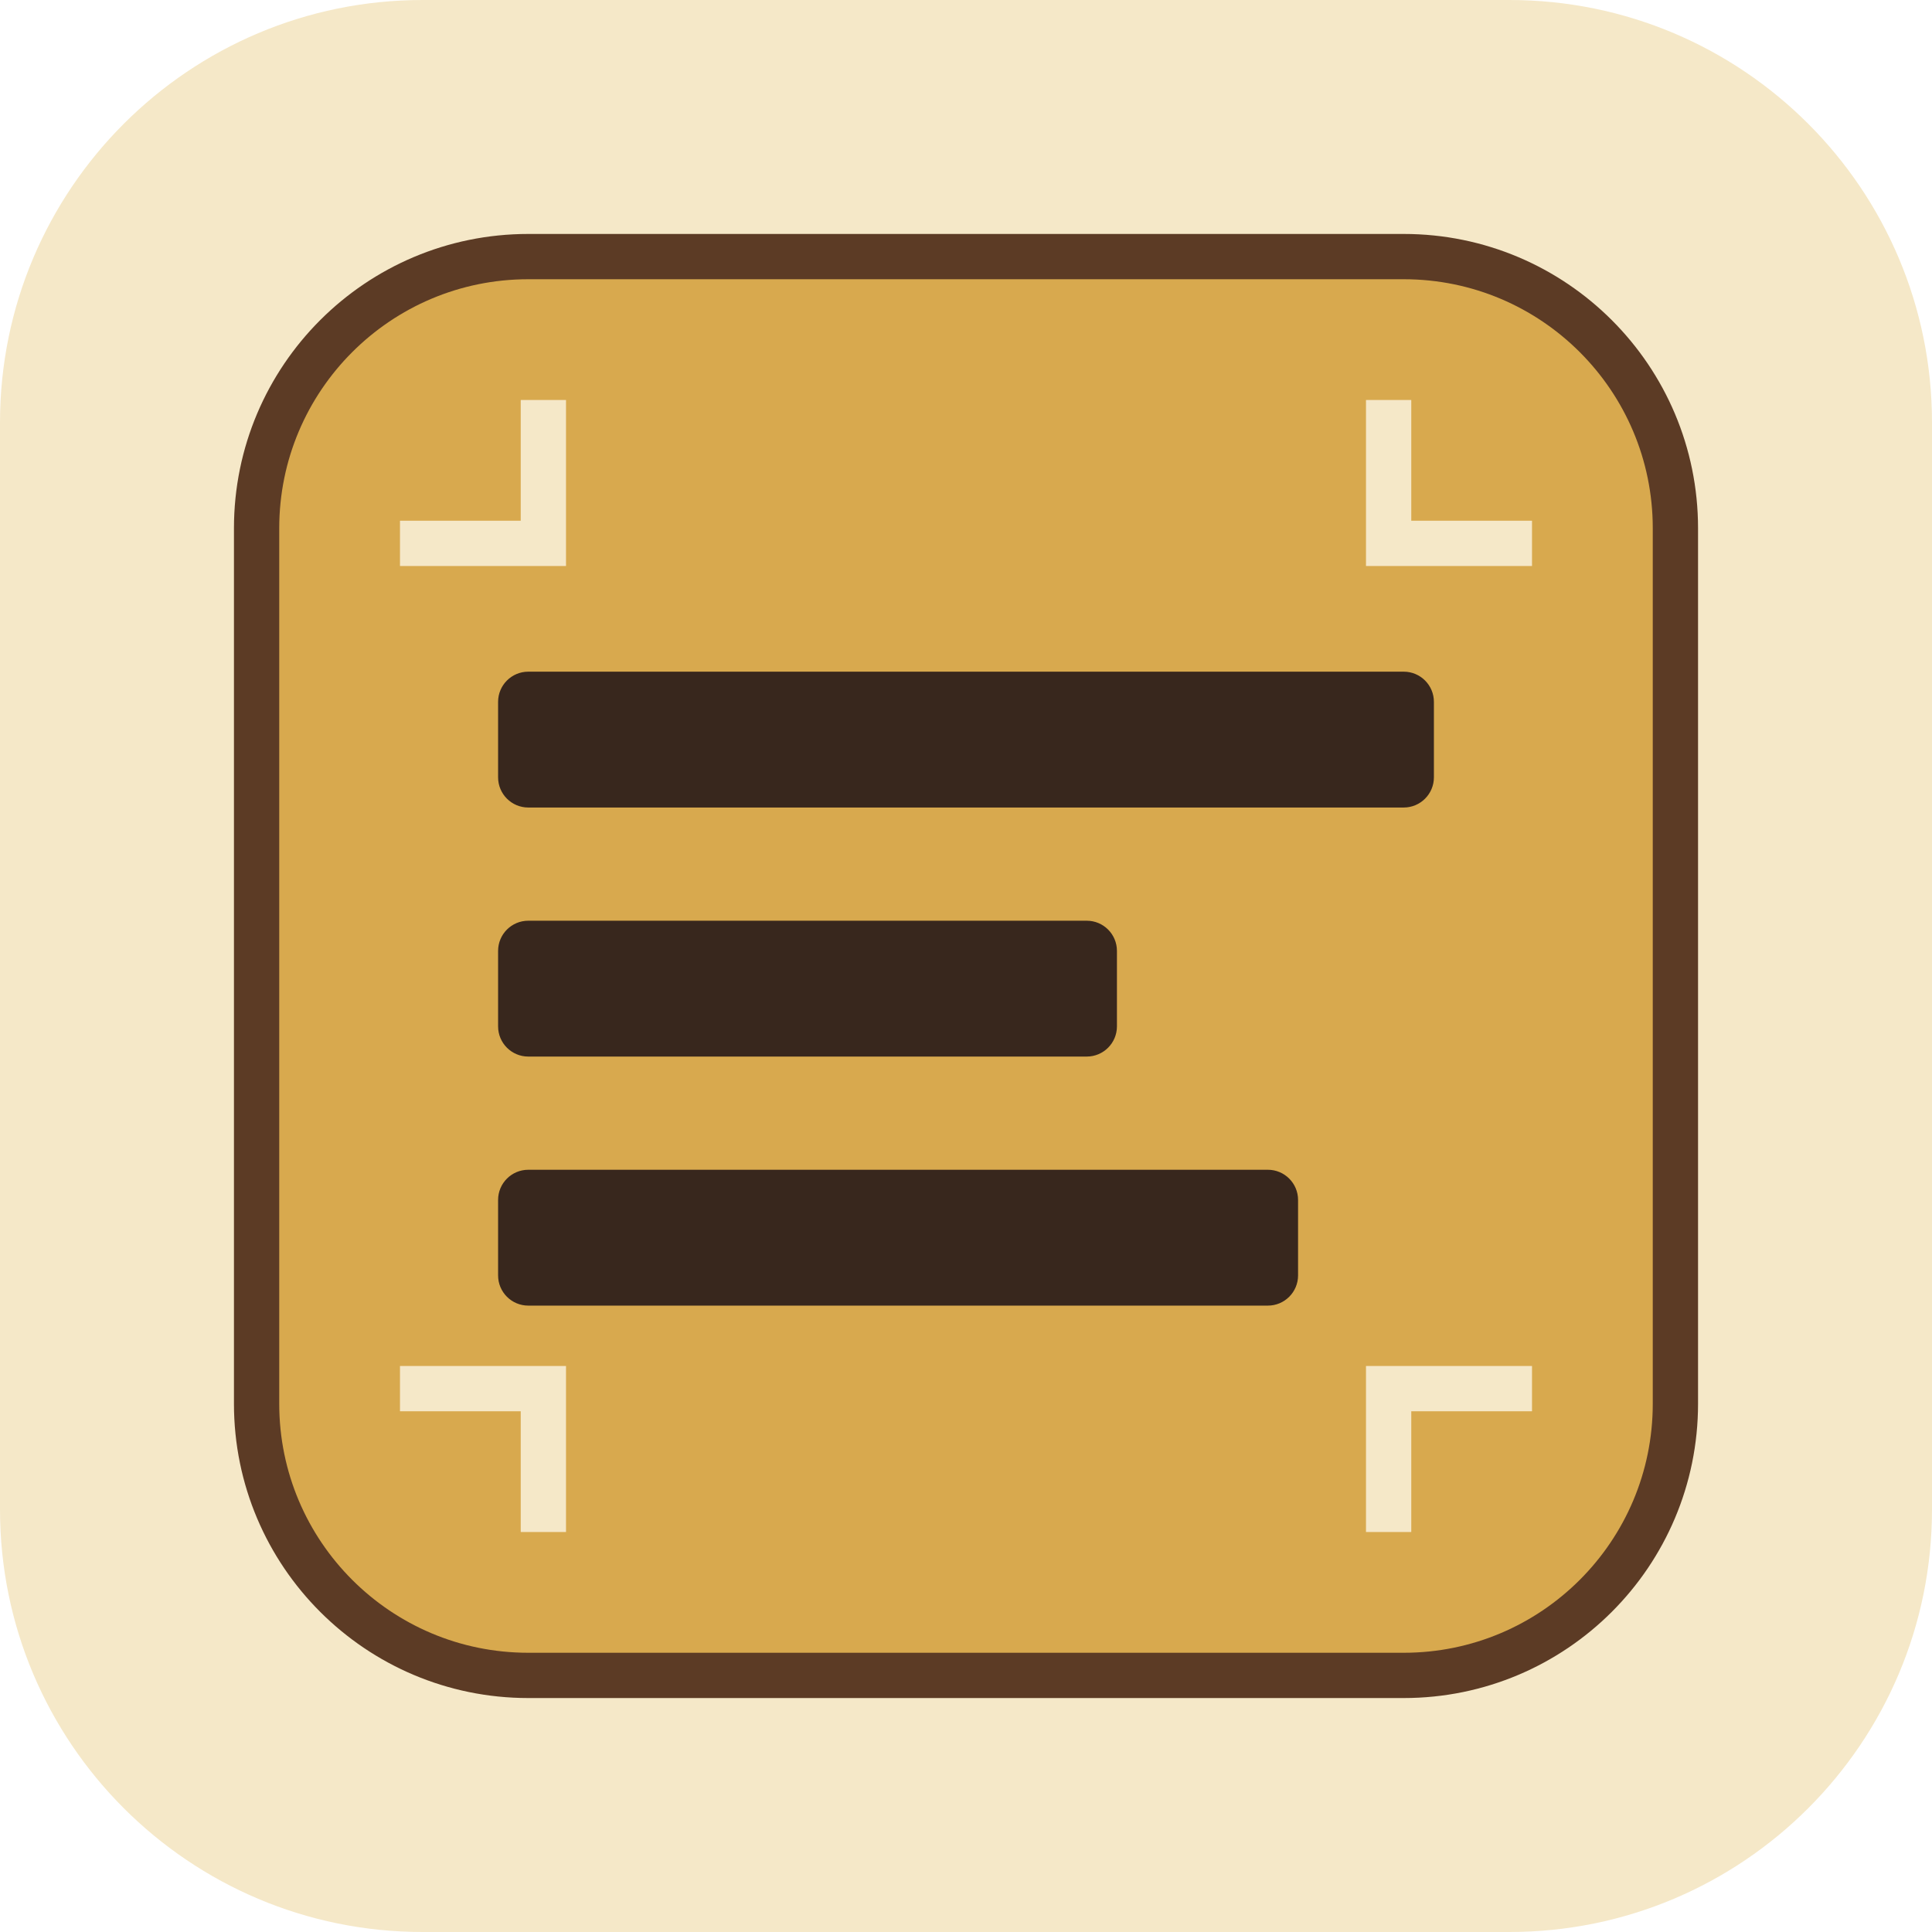
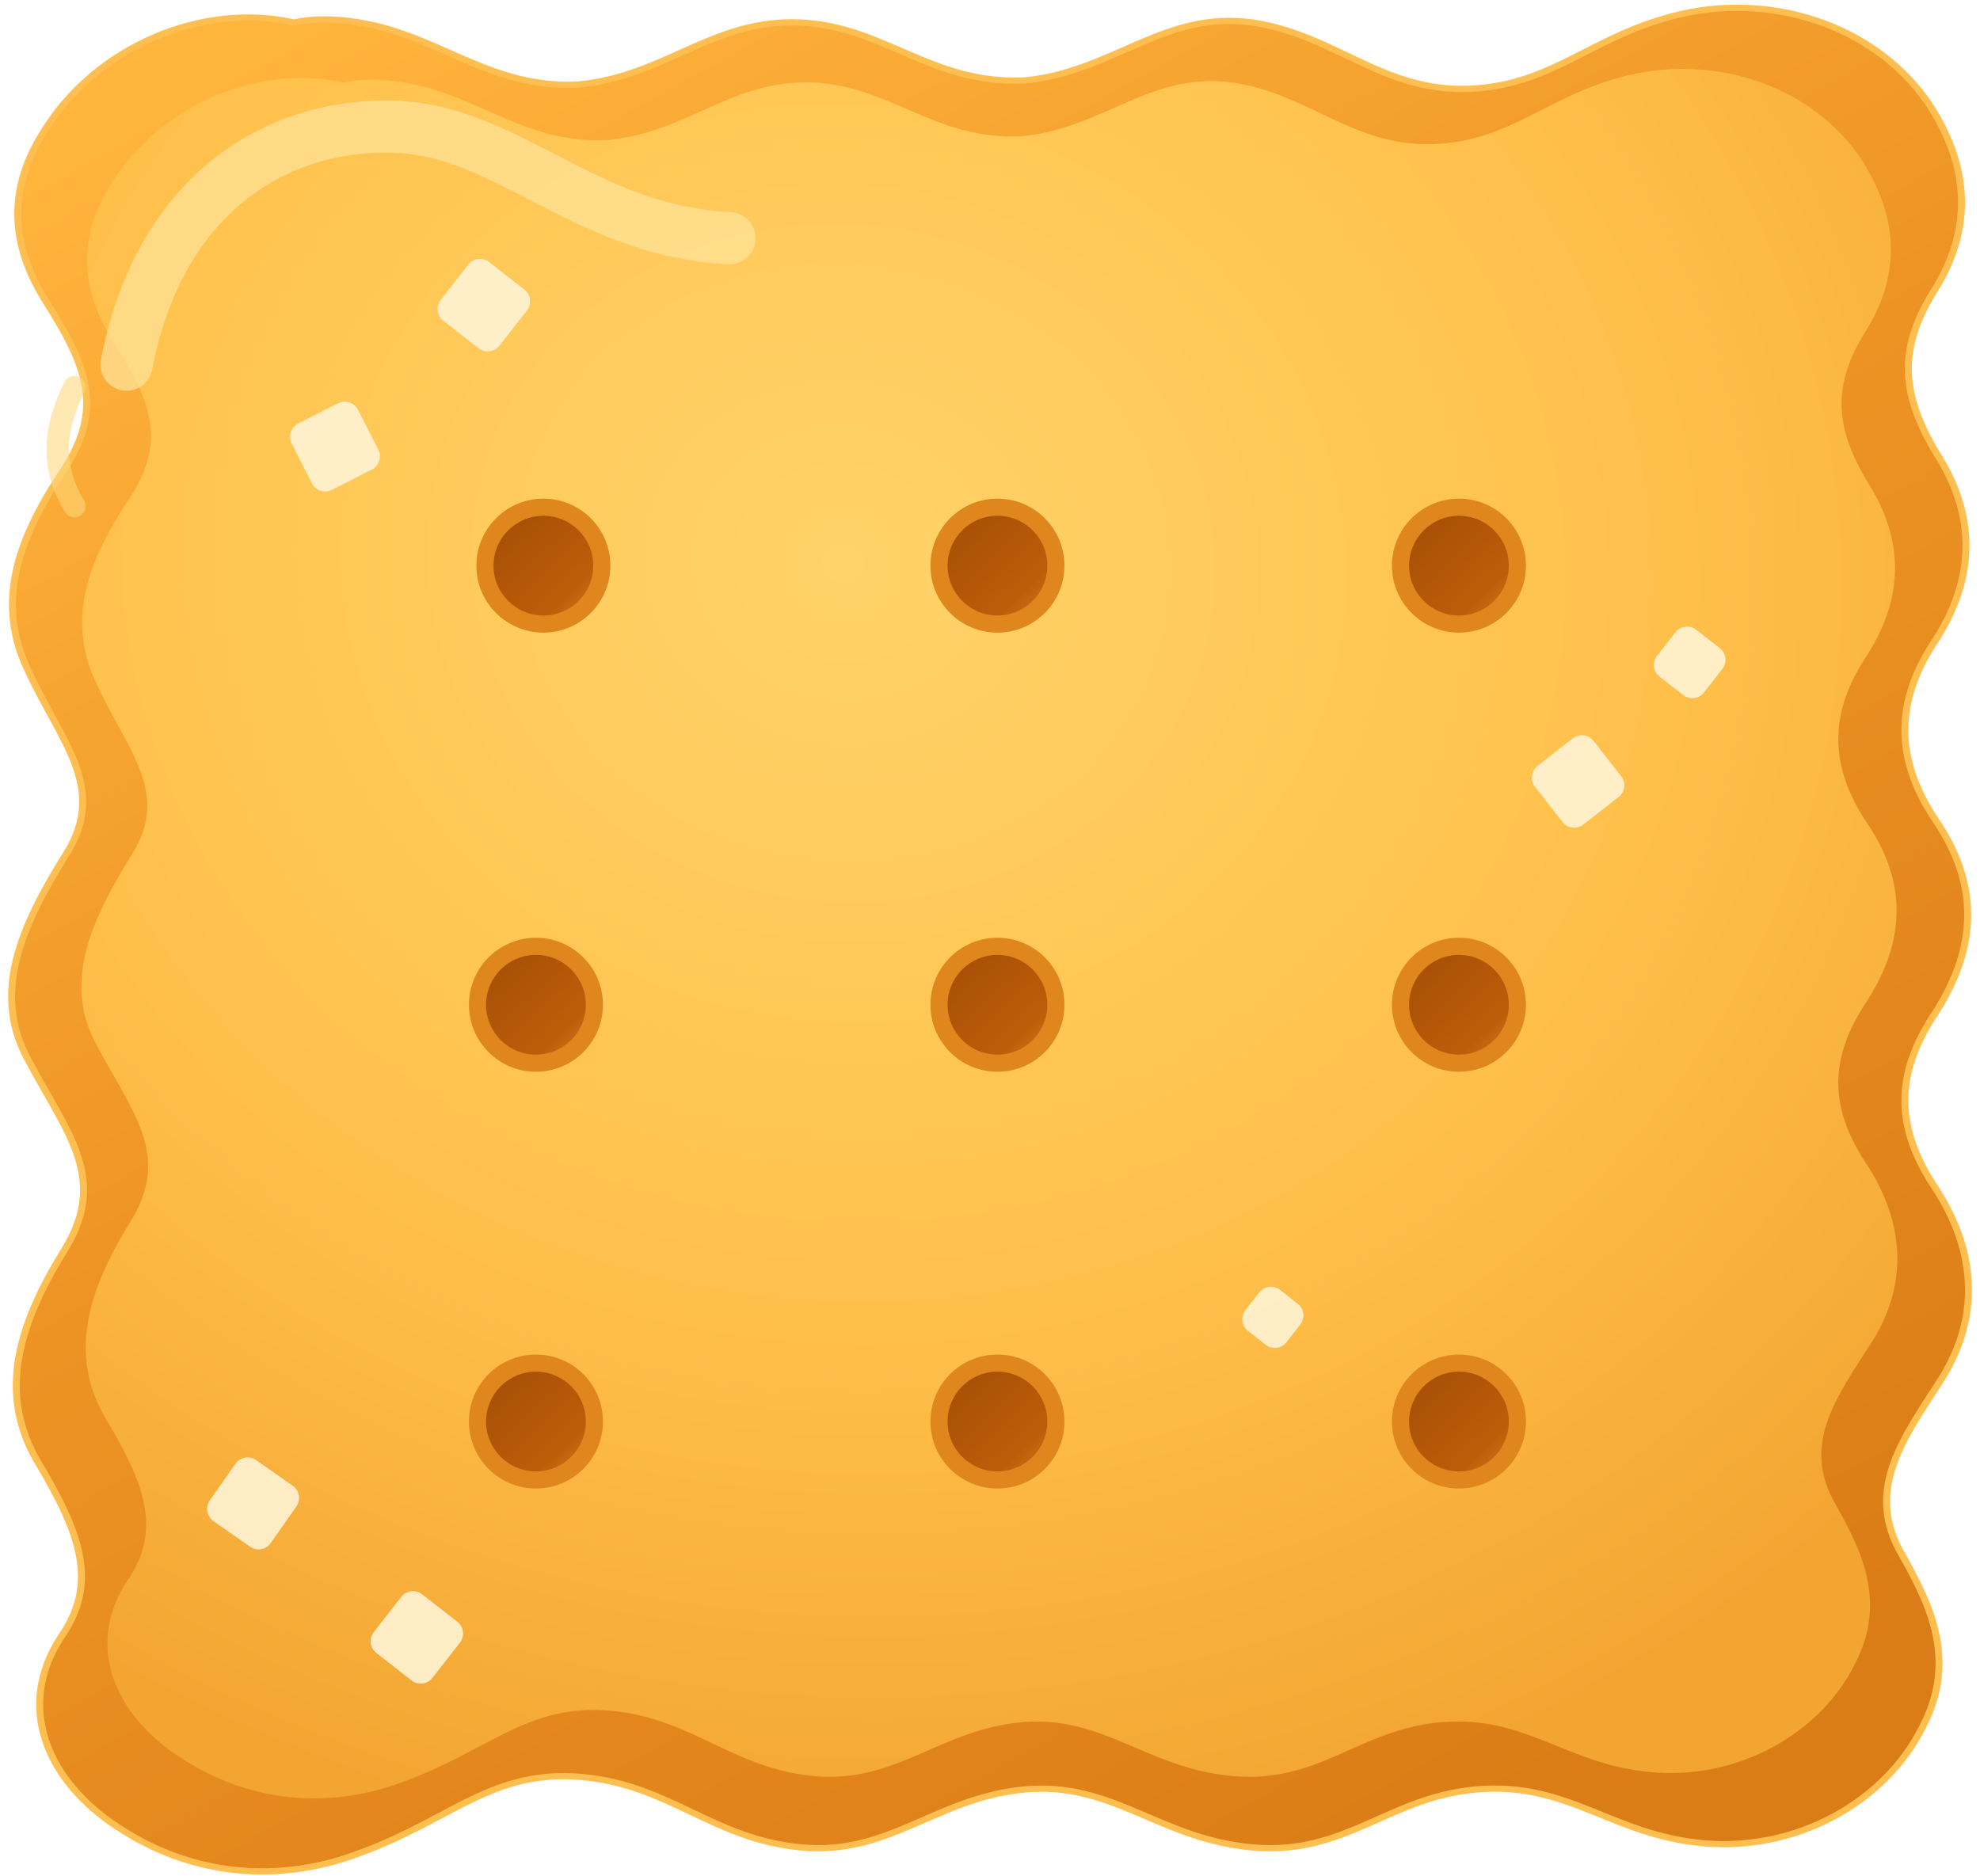
- <svg xmlns="http://www.w3.org/2000/svg" viewBox="0 0 512 512">
-   <rect width="512" height="512" rx="112" fill="#F5E8C8" />
-   <rect x="68" y="68" width="376" height="376" rx="72" fill="#D8A94E" stroke="#5C3B25" stroke-width="12" />
-   <path d="M112 144h32v-32M368 112v32h32M112 368h32v32M400 368h-32v32" fill="none" stroke="#F5E8C8" stroke-width="12" stroke-linecap="square" />
-   <rect x="132" y="178" width="248" height="36" rx="8" fill="#38271D" />
-   <rect x="132" y="244" width="164" height="36" rx="8" fill="#38271D" />
-   <rect x="132" y="310" width="212" height="36" rx="8" fill="#38271D" />
+ <svg xmlns="http://www.w3.org/2000/svg" viewBox="122 117 266 252" role="img" aria-label="Cracker Tracker">
+   <defs>
+     <linearGradient id="rim" x1="126" y1="45" x2="392" y2="470" gradientUnits="userSpaceOnUse">
+       <stop stop-color="#ffb43c" />
+       <stop offset="0.48" stop-color="#ed9324" />
+       <stop offset="1" stop-color="#db7d16" />
+     </linearGradient>
+     <radialGradient id="face" cx="0" cy="0" r="1" gradientTransform="translate(224 180) rotate(50) scale(340 334)" gradientUnits="userSpaceOnUse">
+       <stop stop-color="#ffd36a" />
+       <stop offset="0.58" stop-color="#ffc04a" />
+       <stop offset="1" stop-color="#f3a532" />
+     </radialGradient>
+     <linearGradient id="hole" x1="-10" y1="-10" x2="11" y2="12" gradientUnits="userSpaceOnUse">
+       <stop stop-color="#9d4805" />
+       <stop offset="0.63" stop-color="#bc5e09" />
+       <stop offset="1" stop-color="#eea13a" />
+     </linearGradient>
+     <path id="cracker" d="M108 54C88 49 66 60 55 79C46 94 47 108 55 122C64 138 67 148 58 163C48 180 44 195 51 211C58 228 68 239 59 255C49 273 43 289 51 305C59 322 68 333 59 350C49 368 44 385 53 402C62 419 66 431 58 444C48 461 55 479 70 490C86 502 105 504 123 496C142 488 151 476 170 478C189 480 198 493 217 495C236 497 246 483 265 481C284 479 294 493 314 495C334 497 343 483 362 481C382 479 391 492 411 494C431 496 450 484 458 466C466 449 459 435 453 423C446 408 454 396 462 382C471 366 469 350 461 336C452 321 452 308 461 293C470 277 470 262 461 247C452 232 452 218 461 203C470 187 469 172 461 158C453 143 453 132 461 118C469 103 468 88 459 73C447 54 425 47 406 52C387 57 379 69 361 70C342 71 332 57 314 54C295 51 284 66 265 68C245 69 235 55 217 54C198 53 188 67 169 69C150 70 139 57 122 54C117 53 112 53 108 54Z" />
+   </defs>
+   <use href="#cracker" transform="translate(94 90) scale(.625 .556)" fill="url(#rim)" stroke="#ffbf50" stroke-width="1.5" vector-effect="non-scaling-stroke" />
+   <use href="#cracker" transform="translate(94 90) scale(.625 .556) translate(18.4 18.4) scale(.928)" fill="url(#face)" />
+   <path d="M139 166C143 145 157 134 174 134C190 134 200 148 220 149" fill="none" stroke="#ffe39a" stroke-width="7" stroke-linecap="round" opacity=".72" />
+   <path d="M132 169C129 175 129 180 132 185" fill="none" stroke="#ffd77b" stroke-width="3" stroke-linecap="round" opacity=".58" />
+   <g>
+     <g transform="translate(195 193)">
+       <circle r="9" fill="#df861d" />
+       <circle r="6.7" fill="url(#hole)" />
+     </g>
+     <g transform="translate(256 193)">
+       <circle r="9" fill="#df861d" />
+       <circle r="6.7" fill="url(#hole)" />
+     </g>
+     <g transform="translate(318 193)">
+       <circle r="9" fill="#df861d" />
+       <circle r="6.7" fill="url(#hole)" />
+     </g>
+     <g transform="translate(194 252)">
+       <circle r="9" fill="#df861d" />
+       <circle r="6.7" fill="url(#hole)" />
+     </g>
+     <g transform="translate(256 252)">
+       <circle r="9" fill="#df861d" />
+       <circle r="6.7" fill="url(#hole)" />
+     </g>
+     <g transform="translate(318 252)">
+       <circle r="9" fill="#df861d" />
+       <circle r="6.7" fill="url(#hole)" />
+     </g>
+     <g transform="translate(194 308)">
+       <circle r="9" fill="#df861d" />
+       <circle r="6.7" fill="url(#hole)" />
+     </g>
+     <g transform="translate(256 308)">
+       <circle r="9" fill="#df861d" />
+       <circle r="6.7" fill="url(#hole)" />
+     </g>
+     <g transform="translate(318 308)">
+       <circle r="9" fill="#df861d" />
+       <circle r="6.7" fill="url(#hole)" />
+     </g>
+   </g>
+   <g fill="#fff3d4" opacity=".9">
+     <rect x="182" y="153" width="10" height="10" rx="2" transform="rotate(38 187 158)" />
+     <rect x="162" y="172" width="10" height="10" rx="2" transform="rotate(-27 167 177)" />
+     <rect x="345" y="202" width="8" height="8" rx="2" transform="rotate(38 349 206)" />
+     <rect x="329" y="217" width="10" height="10" rx="2" transform="rotate(-38 334 222)" />
+     <rect x="289.5" y="290.5" width="7" height="7" rx="2" transform="rotate(38 293 294)" />
+     <rect x="151" y="314" width="10" height="10" rx="2" transform="rotate(35 156 319)" />
+     <rect x="173" y="332" width="10" height="10" rx="2" transform="rotate(38 178 337)" />
+   </g>
</svg>
